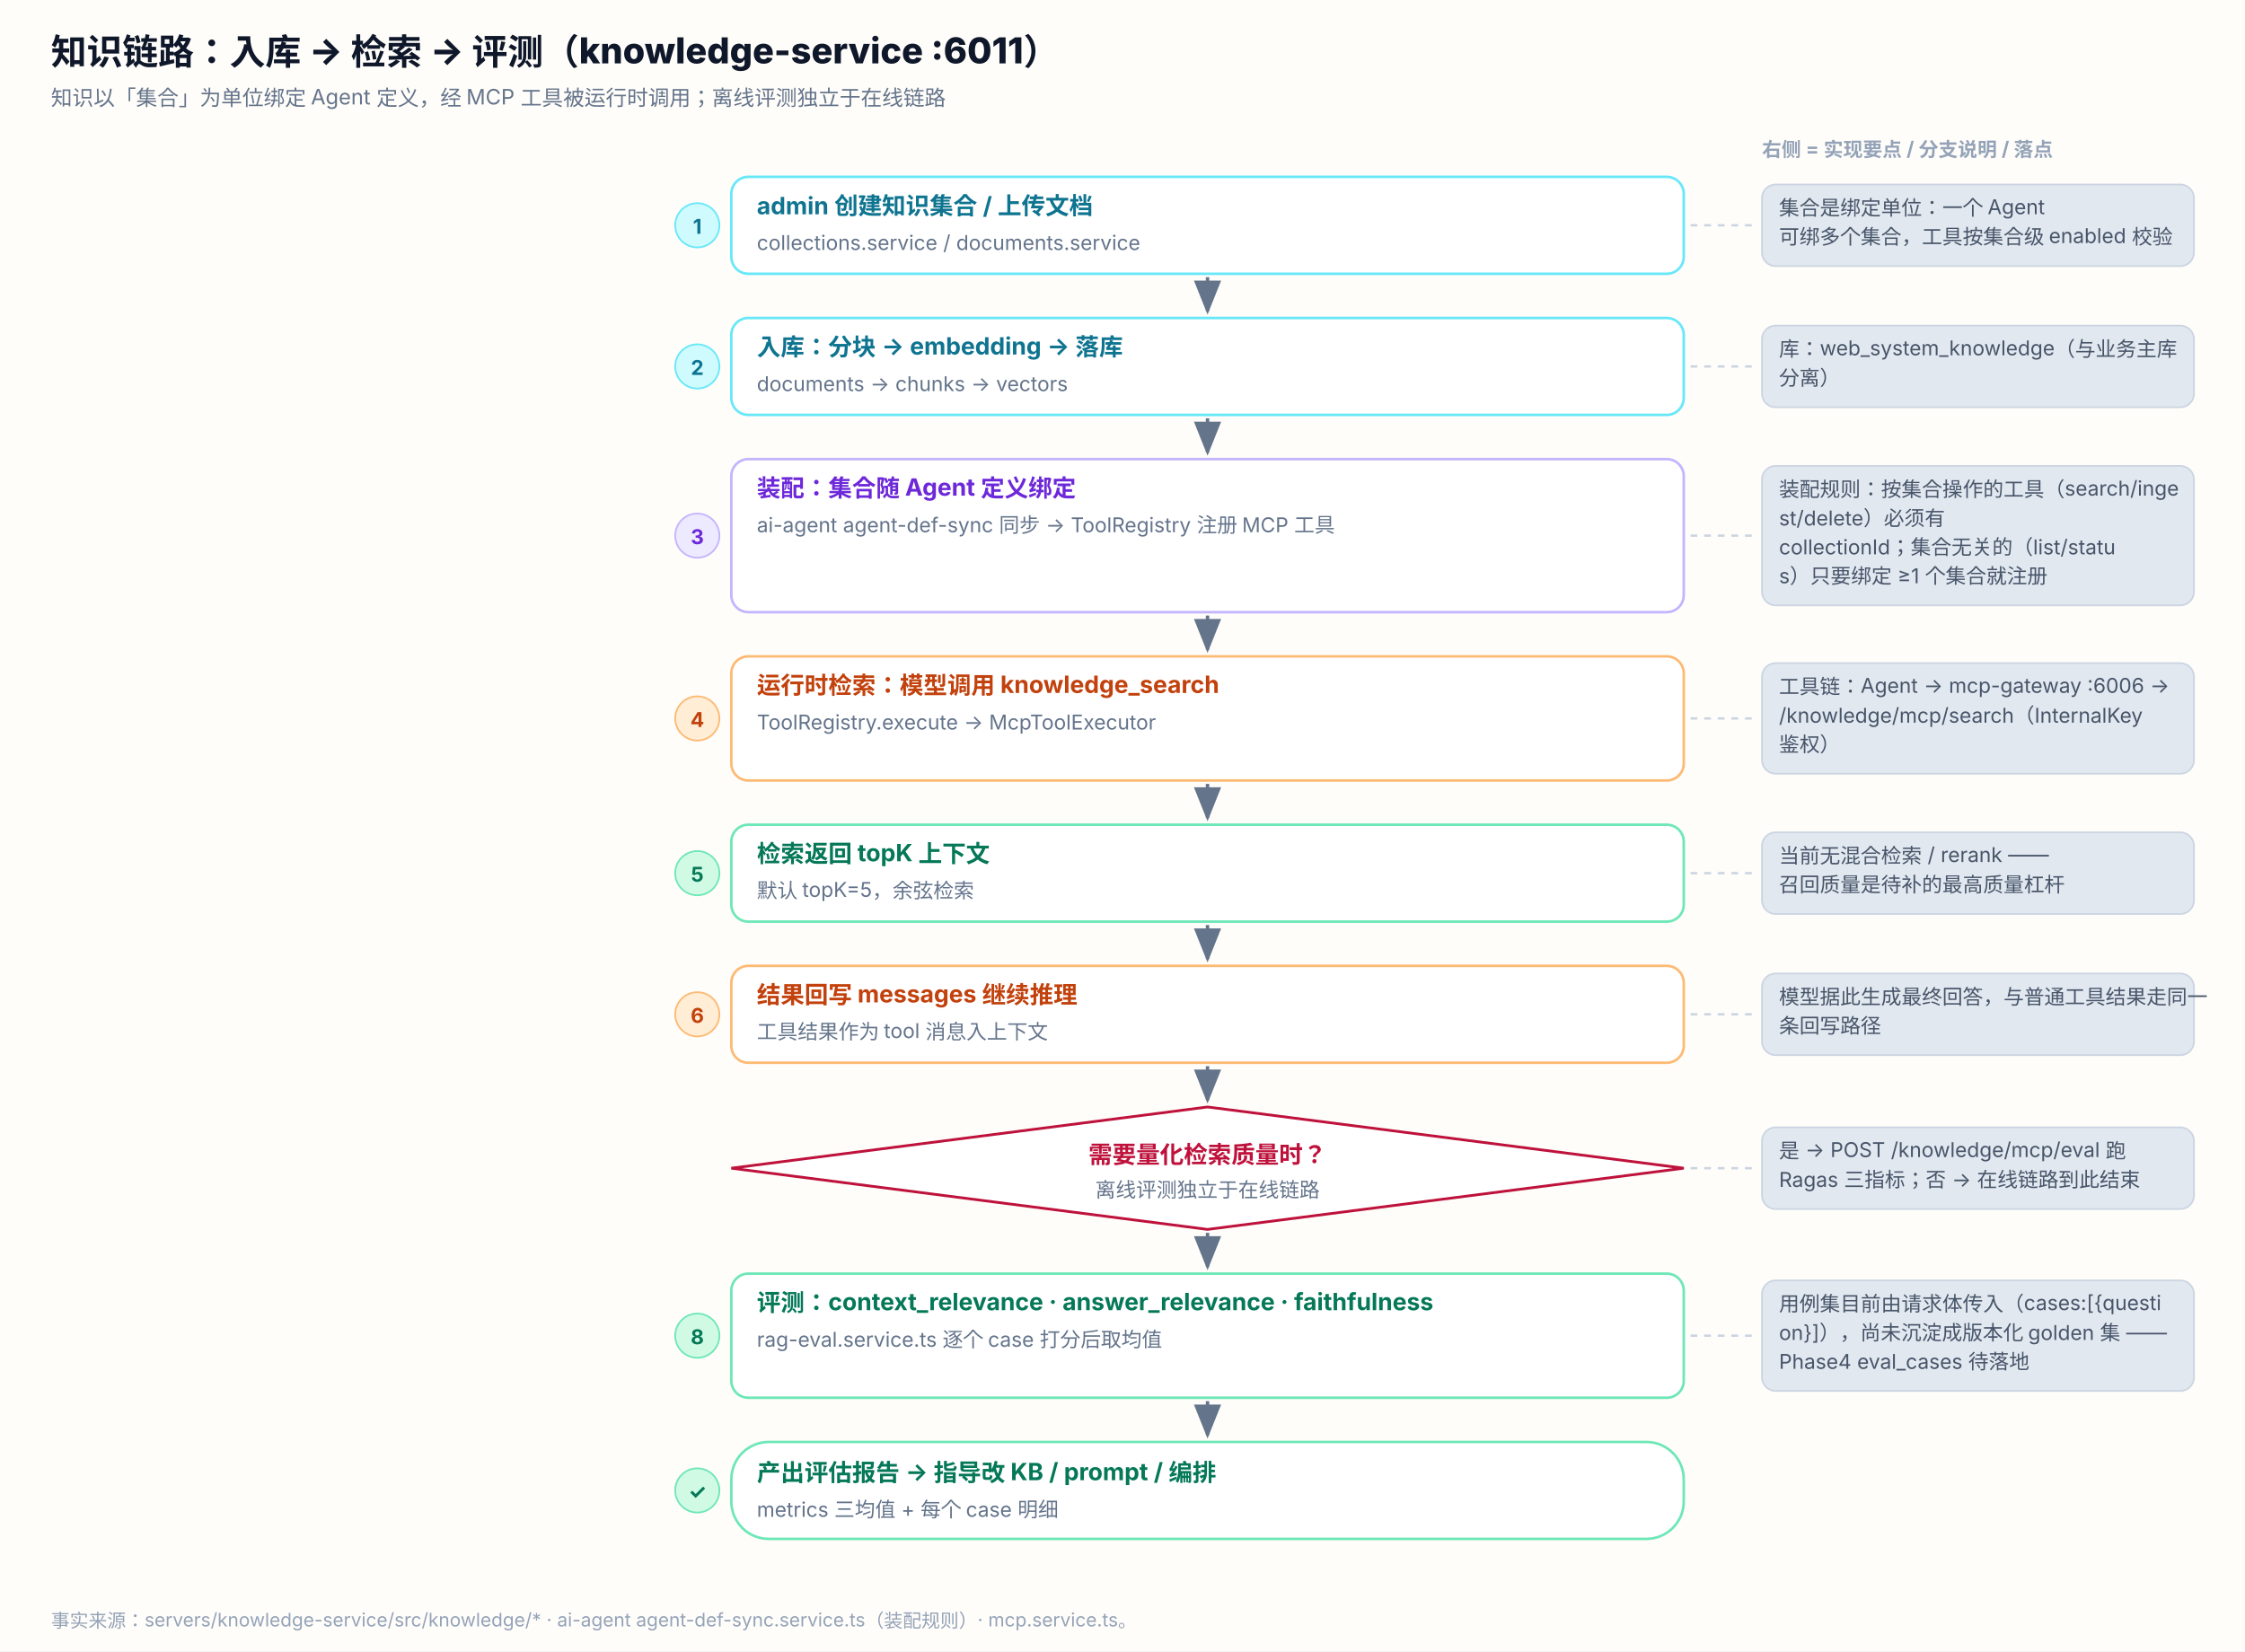
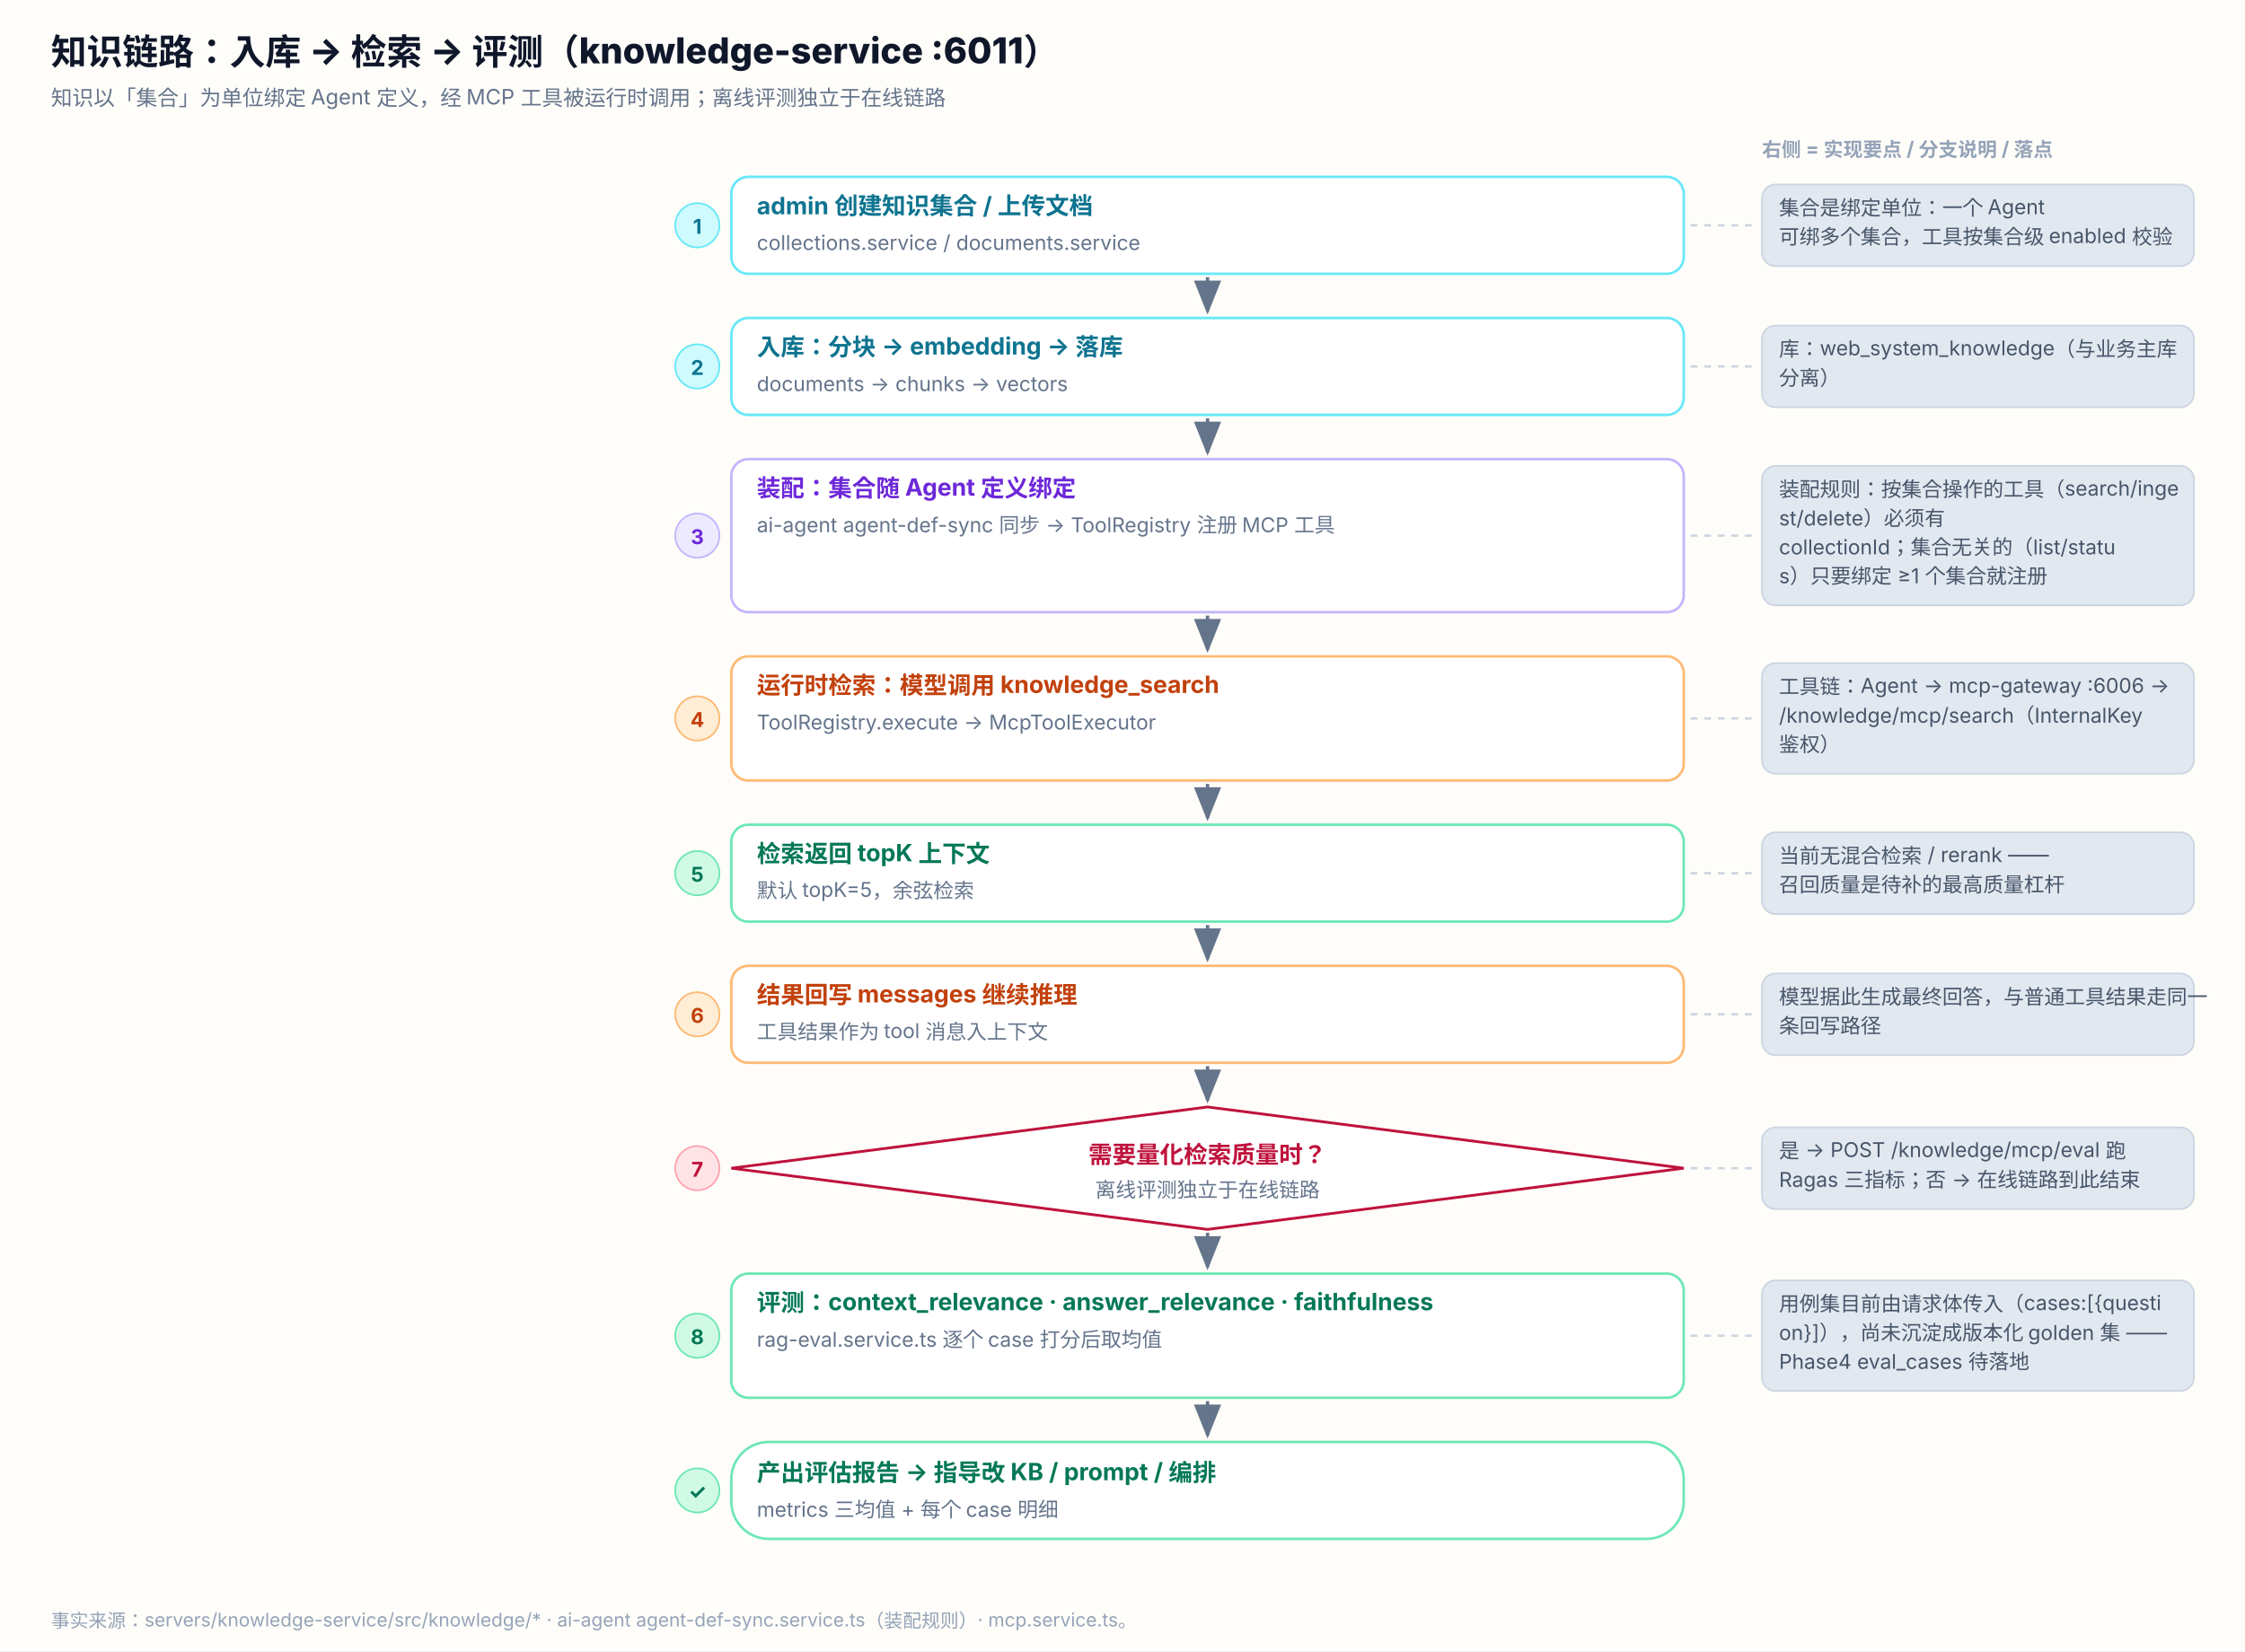
<svg xmlns="http://www.w3.org/2000/svg" viewBox="0 0 1320 971" width="1320" height="971" font-family="-apple-system, BlinkMacSystemFont, 'PingFang SC', 'Hiragino Sans GB', 'Microsoft YaHei', sans-serif">
  <defs>
    <marker id="frm-kbf" markerWidth="10" markerHeight="8" refX="9" refY="4" orient="auto">
      <path d="M0,0 L10,4 L0,8 z" fill="#64748b" />
    </marker>
  </defs>
  <rect x="0" y="0" width="1320" height="971" fill="#fffdf9" />
  <text x="30" y="38" font-family="-apple-system, BlinkMacSystemFont, 'PingFang SC', 'Hiragino Sans GB', 'Microsoft YaHei', sans-serif" font-size="21" font-weight="800" fill="#0f172a">知识链路：入库 → 检索 → 评测（knowledge-service :6011）</text>
  <text x="30" y="62" font-family="-apple-system, BlinkMacSystemFont, 'PingFang SC', 'Hiragino Sans GB', 'Microsoft YaHei', sans-serif" font-size="12.5" fill="#64748b">知识以「集合」为单位绑定 Agent 定义，经 MCP 工具被运行时调用；离线评测独立于在线链路</text>
  <text x="1036" y="92" font-family="-apple-system, BlinkMacSystemFont, 'PingFang SC', 'Hiragino Sans GB', 'Microsoft YaHei', sans-serif" font-size="11.5" font-weight="700" fill="#94a3b8">右侧 = 实现要点 / 分支说明 / 落点</text>
  <rect x="430" y="104" width="560" height="57" rx="10" fill="#fff" stroke="#67e8f9" stroke-width="1.5" />
  <text x="445" y="126" font-family="-apple-system, BlinkMacSystemFont, 'PingFang SC', 'Hiragino Sans GB', 'Microsoft YaHei', sans-serif" font-size="14" font-weight="700" fill="#0e7490">admin 创建知识集合 / 上传文档</text>
  <text x="445" y="147" font-family="-apple-system, BlinkMacSystemFont, 'PingFang SC', 'Hiragino Sans GB', 'Microsoft YaHei', sans-serif" font-size="12" fill="#64748b">collections.service / documents.service</text>
  <circle cx="410" cy="132.5" r="13" fill="#cffafe" stroke="#67e8f9" />
  <text x="410" y="137.5" font-family="-apple-system, BlinkMacSystemFont, 'PingFang SC', 'Hiragino Sans GB', 'Microsoft YaHei', sans-serif" font-size="12" font-weight="700" fill="#0e7490" text-anchor="middle">1</text>
  <line x1="994" y1="132.5" x2="1030" y2="132.5" stroke="#cbd5e1" stroke-width="1.4" stroke-dasharray="4 4" />
  <rect x="1036" y="108.5" width="254" height="48" rx="8" fill="#e2e8f0" stroke="#cbd5e1" />
  <text x="1046" y="126.5" font-family="-apple-system, BlinkMacSystemFont, 'PingFang SC', 'Hiragino Sans GB', 'Microsoft YaHei', sans-serif" font-size="12" fill="#475569">集合是绑定单位：一个 Agent</text>
  <text x="1046" y="143.5" font-family="-apple-system, BlinkMacSystemFont, 'PingFang SC', 'Hiragino Sans GB', 'Microsoft YaHei', sans-serif" font-size="12" fill="#475569">可绑多个集合，工具按集合级 enabled 校验</text>
  <rect x="430" y="187" width="560" height="57" rx="10" fill="#fff" stroke="#67e8f9" stroke-width="1.5" />
  <text x="445" y="209" font-family="-apple-system, BlinkMacSystemFont, 'PingFang SC', 'Hiragino Sans GB', 'Microsoft YaHei', sans-serif" font-size="14" font-weight="700" fill="#0e7490">入库：分块 → embedding → 落库</text>
  <text x="445" y="230" font-family="-apple-system, BlinkMacSystemFont, 'PingFang SC', 'Hiragino Sans GB', 'Microsoft YaHei', sans-serif" font-size="12" fill="#64748b">documents → chunks → vectors</text>
  <circle cx="410" cy="215.5" r="13" fill="#cffafe" stroke="#67e8f9" />
  <text x="410" y="220.5" font-family="-apple-system, BlinkMacSystemFont, 'PingFang SC', 'Hiragino Sans GB', 'Microsoft YaHei', sans-serif" font-size="12" font-weight="700" fill="#0e7490" text-anchor="middle">2</text>
  <line x1="994" y1="215.5" x2="1030" y2="215.5" stroke="#cbd5e1" stroke-width="1.4" stroke-dasharray="4 4" />
  <rect x="1036" y="191.5" width="254" height="48" rx="8" fill="#e2e8f0" stroke="#cbd5e1" />
  <text x="1046" y="209.5" font-family="-apple-system, BlinkMacSystemFont, 'PingFang SC', 'Hiragino Sans GB', 'Microsoft YaHei', sans-serif" font-size="12" fill="#475569">库：web_system_knowledge（与业务主库</text>
  <text x="1046" y="226.5" font-family="-apple-system, BlinkMacSystemFont, 'PingFang SC', 'Hiragino Sans GB', 'Microsoft YaHei', sans-serif" font-size="12" fill="#475569">分离）</text>
  <rect x="430" y="270" width="560" height="90" rx="10" fill="#fff" stroke="#c4b5fd" stroke-width="1.5" />
  <text x="445" y="292" font-family="-apple-system, BlinkMacSystemFont, 'PingFang SC', 'Hiragino Sans GB', 'Microsoft YaHei', sans-serif" font-size="14" font-weight="700" fill="#6d28d9">装配：集合随 Agent 定义绑定</text>
  <text x="445" y="313" font-family="-apple-system, BlinkMacSystemFont, 'PingFang SC', 'Hiragino Sans GB', 'Microsoft YaHei', sans-serif" font-size="12" fill="#64748b">ai-agent agent-def-sync 同步 → ToolRegistry 注册 MCP 工具</text>
  <circle cx="410" cy="315" r="13" fill="#ede9fe" stroke="#c4b5fd" />
  <text x="410" y="320" font-family="-apple-system, BlinkMacSystemFont, 'PingFang SC', 'Hiragino Sans GB', 'Microsoft YaHei', sans-serif" font-size="12" font-weight="700" fill="#6d28d9" text-anchor="middle">3</text>
  <line x1="994" y1="315" x2="1030" y2="315" stroke="#cbd5e1" stroke-width="1.4" stroke-dasharray="4 4" />
  <rect x="1036" y="274" width="254" height="82" rx="8" fill="#e2e8f0" stroke="#cbd5e1" />
  <text x="1046" y="292" font-family="-apple-system, BlinkMacSystemFont, 'PingFang SC', 'Hiragino Sans GB', 'Microsoft YaHei', sans-serif" font-size="12" fill="#475569">装配规则：按集合操作的工具（search/inge</text>
  <text x="1046" y="309" font-family="-apple-system, BlinkMacSystemFont, 'PingFang SC', 'Hiragino Sans GB', 'Microsoft YaHei', sans-serif" font-size="12" fill="#475569">st/delete）必须有</text>
  <text x="1046" y="326" font-family="-apple-system, BlinkMacSystemFont, 'PingFang SC', 'Hiragino Sans GB', 'Microsoft YaHei', sans-serif" font-size="12" fill="#475569">collectionId；集合无关的（list/statu</text>
  <text x="1046" y="343" font-family="-apple-system, BlinkMacSystemFont, 'PingFang SC', 'Hiragino Sans GB', 'Microsoft YaHei', sans-serif" font-size="12" fill="#475569">s）只要绑定 ≥1 个集合就注册</text>
  <rect x="430" y="386" width="560" height="73" rx="10" fill="#fff" stroke="#fdba74" stroke-width="1.5" />
  <text x="445" y="408" font-family="-apple-system, BlinkMacSystemFont, 'PingFang SC', 'Hiragino Sans GB', 'Microsoft YaHei', sans-serif" font-size="14" font-weight="700" fill="#c2410c">运行时检索：模型调用 knowledge_search</text>
  <text x="445" y="429" font-family="-apple-system, BlinkMacSystemFont, 'PingFang SC', 'Hiragino Sans GB', 'Microsoft YaHei', sans-serif" font-size="12" fill="#64748b">ToolRegistry.execute → McpToolExecutor</text>
  <circle cx="410" cy="422.5" r="13" fill="#ffedd5" stroke="#fdba74" />
  <text x="410" y="427.5" font-family="-apple-system, BlinkMacSystemFont, 'PingFang SC', 'Hiragino Sans GB', 'Microsoft YaHei', sans-serif" font-size="12" font-weight="700" fill="#c2410c" text-anchor="middle">4</text>
  <line x1="994" y1="422.5" x2="1030" y2="422.5" stroke="#cbd5e1" stroke-width="1.4" stroke-dasharray="4 4" />
  <rect x="1036" y="390" width="254" height="65" rx="8" fill="#e2e8f0" stroke="#cbd5e1" />
  <text x="1046" y="408" font-family="-apple-system, BlinkMacSystemFont, 'PingFang SC', 'Hiragino Sans GB', 'Microsoft YaHei', sans-serif" font-size="12" fill="#475569">工具链：Agent → mcp-gateway :6006 →</text>
  <text x="1046" y="425" font-family="-apple-system, BlinkMacSystemFont, 'PingFang SC', 'Hiragino Sans GB', 'Microsoft YaHei', sans-serif" font-size="12" fill="#475569">/knowledge/mcp/search（InternalKey</text>
  <text x="1046" y="442" font-family="-apple-system, BlinkMacSystemFont, 'PingFang SC', 'Hiragino Sans GB', 'Microsoft YaHei', sans-serif" font-size="12" fill="#475569">鉴权）</text>
  <rect x="430" y="485" width="560" height="57" rx="10" fill="#fff" stroke="#6ee7b7" stroke-width="1.5" />
  <text x="445" y="507" font-family="-apple-system, BlinkMacSystemFont, 'PingFang SC', 'Hiragino Sans GB', 'Microsoft YaHei', sans-serif" font-size="14" font-weight="700" fill="#047857">检索返回 topK 上下文</text>
  <text x="445" y="528" font-family="-apple-system, BlinkMacSystemFont, 'PingFang SC', 'Hiragino Sans GB', 'Microsoft YaHei', sans-serif" font-size="12" fill="#64748b">默认 topK=5，余弦检索</text>
  <circle cx="410" cy="513.5" r="13" fill="#d1fae5" stroke="#6ee7b7" />
  <text x="410" y="518.5" font-family="-apple-system, BlinkMacSystemFont, 'PingFang SC', 'Hiragino Sans GB', 'Microsoft YaHei', sans-serif" font-size="12" font-weight="700" fill="#047857" text-anchor="middle">5</text>
  <line x1="994" y1="513.5" x2="1030" y2="513.5" stroke="#cbd5e1" stroke-width="1.4" stroke-dasharray="4 4" />
  <rect x="1036" y="489.5" width="254" height="48" rx="8" fill="#e2e8f0" stroke="#cbd5e1" />
  <text x="1046" y="507.5" font-family="-apple-system, BlinkMacSystemFont, 'PingFang SC', 'Hiragino Sans GB', 'Microsoft YaHei', sans-serif" font-size="12" fill="#475569">当前无混合检索 / rerank ——</text>
  <text x="1046" y="524.5" font-family="-apple-system, BlinkMacSystemFont, 'PingFang SC', 'Hiragino Sans GB', 'Microsoft YaHei', sans-serif" font-size="12" fill="#475569">召回质量是待补的最高质量杠杆</text>
  <rect x="430" y="568" width="560" height="57" rx="10" fill="#fff" stroke="#fdba74" stroke-width="1.5" />
  <text x="445" y="590" font-family="-apple-system, BlinkMacSystemFont, 'PingFang SC', 'Hiragino Sans GB', 'Microsoft YaHei', sans-serif" font-size="14" font-weight="700" fill="#c2410c">结果回写 messages 继续推理</text>
  <text x="445" y="611" font-family="-apple-system, BlinkMacSystemFont, 'PingFang SC', 'Hiragino Sans GB', 'Microsoft YaHei', sans-serif" font-size="12" fill="#64748b">工具结果作为 tool 消息入上下文</text>
  <circle cx="410" cy="596.5" r="13" fill="#ffedd5" stroke="#fdba74" />
  <text x="410" y="601.5" font-family="-apple-system, BlinkMacSystemFont, 'PingFang SC', 'Hiragino Sans GB', 'Microsoft YaHei', sans-serif" font-size="12" font-weight="700" fill="#c2410c" text-anchor="middle">6</text>
  <line x1="994" y1="596.5" x2="1030" y2="596.5" stroke="#cbd5e1" stroke-width="1.4" stroke-dasharray="4 4" />
  <rect x="1036" y="572.5" width="254" height="48" rx="8" fill="#e2e8f0" stroke="#cbd5e1" />
  <text x="1046" y="590.5" font-family="-apple-system, BlinkMacSystemFont, 'PingFang SC', 'Hiragino Sans GB', 'Microsoft YaHei', sans-serif" font-size="12" fill="#475569">模型据此生成最终回答，与普通工具结果走同一</text>
  <text x="1046" y="607.5" font-family="-apple-system, BlinkMacSystemFont, 'PingFang SC', 'Hiragino Sans GB', 'Microsoft YaHei', sans-serif" font-size="12" fill="#475569">条回写路径</text>
  <polygon points="430,687 710,651 990,687 710,723" fill="#fff" stroke="#be123c" stroke-width="1.6" />
  <text x="710" y="684" font-family="-apple-system, BlinkMacSystemFont, 'PingFang SC', 'Hiragino Sans GB', 'Microsoft YaHei', sans-serif" font-size="14" font-weight="700" fill="#be123c" text-anchor="middle">需要量化检索质量时？</text>
  <text x="710" y="704" font-family="-apple-system, BlinkMacSystemFont, 'PingFang SC', 'Hiragino Sans GB', 'Microsoft YaHei', sans-serif" font-size="12" fill="#64748b" text-anchor="middle">离线评测独立于在线链路</text>
+   <circle cx="410" cy="687" r="13" fill="#ffe4e6" stroke="#fda4af" />
+   <text x="410" y="692" font-family="-apple-system, BlinkMacSystemFont, 'PingFang SC', 'Hiragino Sans GB', 'Microsoft YaHei', sans-serif" font-size="12" font-weight="700" fill="#be123c" text-anchor="middle">7</text>
  <line x1="994" y1="687" x2="1030" y2="687" stroke="#cbd5e1" stroke-width="1.4" stroke-dasharray="4 4" />
  <rect x="1036" y="663" width="254" height="48" rx="8" fill="#e2e8f0" stroke="#cbd5e1" />
  <text x="1046" y="681" font-family="-apple-system, BlinkMacSystemFont, 'PingFang SC', 'Hiragino Sans GB', 'Microsoft YaHei', sans-serif" font-size="12" fill="#475569">是 → POST /knowledge/mcp/eval 跑</text>
  <text x="1046" y="698" font-family="-apple-system, BlinkMacSystemFont, 'PingFang SC', 'Hiragino Sans GB', 'Microsoft YaHei', sans-serif" font-size="12" fill="#475569">Ragas 三指标；否 → 在线链路到此结束</text>
  <rect x="430" y="749" width="560" height="73" rx="10" fill="#fff" stroke="#6ee7b7" stroke-width="1.5" />
  <text x="445" y="771" font-family="-apple-system, BlinkMacSystemFont, 'PingFang SC', 'Hiragino Sans GB', 'Microsoft YaHei', sans-serif" font-size="14" font-weight="700" fill="#047857">评测：context_relevance · answer_relevance · faithfulness</text>
  <text x="445" y="792" font-family="-apple-system, BlinkMacSystemFont, 'PingFang SC', 'Hiragino Sans GB', 'Microsoft YaHei', sans-serif" font-size="12" fill="#64748b">rag-eval.service.ts 逐个 case 打分后取均值</text>
  <circle cx="410" cy="785.5" r="13" fill="#d1fae5" stroke="#6ee7b7" />
  <text x="410" y="790.5" font-family="-apple-system, BlinkMacSystemFont, 'PingFang SC', 'Hiragino Sans GB', 'Microsoft YaHei', sans-serif" font-size="12" font-weight="700" fill="#047857" text-anchor="middle">8</text>
  <line x1="994" y1="785.5" x2="1030" y2="785.5" stroke="#cbd5e1" stroke-width="1.4" stroke-dasharray="4 4" />
  <rect x="1036" y="753" width="254" height="65" rx="8" fill="#e2e8f0" stroke="#cbd5e1" />
  <text x="1046" y="771" font-family="-apple-system, BlinkMacSystemFont, 'PingFang SC', 'Hiragino Sans GB', 'Microsoft YaHei', sans-serif" font-size="12" fill="#475569">用例集目前由请求体传入（cases:[{questi</text>
  <text x="1046" y="788" font-family="-apple-system, BlinkMacSystemFont, 'PingFang SC', 'Hiragino Sans GB', 'Microsoft YaHei', sans-serif" font-size="12" fill="#475569">on}]），尚未沉淀成版本化 golden 集 ——</text>
  <text x="1046" y="805" font-family="-apple-system, BlinkMacSystemFont, 'PingFang SC', 'Hiragino Sans GB', 'Microsoft YaHei', sans-serif" font-size="12" fill="#475569">Phase4 eval_cases 待落地</text>
  <rect x="430" y="848" width="560" height="57" rx="22" fill="#fff" stroke="#6ee7b7" stroke-width="1.5" />
  <text x="445" y="871" font-family="-apple-system, BlinkMacSystemFont, 'PingFang SC', 'Hiragino Sans GB', 'Microsoft YaHei', sans-serif" font-size="14" font-weight="700" fill="#047857">产出评估报告 → 指导改 KB / prompt / 编排</text>
  <text x="445" y="892" font-family="-apple-system, BlinkMacSystemFont, 'PingFang SC', 'Hiragino Sans GB', 'Microsoft YaHei', sans-serif" font-size="12" fill="#64748b">metrics 三均值 + 每个 case 明细</text>
  <circle cx="410" cy="876.5" r="13" fill="#d1fae5" stroke="#6ee7b7" />
  <text x="410" y="881.5" font-family="-apple-system, BlinkMacSystemFont, 'PingFang SC', 'Hiragino Sans GB', 'Microsoft YaHei', sans-serif" font-size="12" font-weight="700" fill="#047857" text-anchor="middle">✓</text>
  <line x1="710" y1="163" x2="710" y2="183" stroke="#64748b" stroke-width="2" marker-end="url(#frm-kbf)" />
  <line x1="710" y1="246" x2="710" y2="266" stroke="#64748b" stroke-width="2" marker-end="url(#frm-kbf)" />
  <line x1="710" y1="362" x2="710" y2="382" stroke="#64748b" stroke-width="2" marker-end="url(#frm-kbf)" />
  <line x1="710" y1="461" x2="710" y2="481" stroke="#64748b" stroke-width="2" marker-end="url(#frm-kbf)" />
  <line x1="710" y1="544" x2="710" y2="564" stroke="#64748b" stroke-width="2" marker-end="url(#frm-kbf)" />
  <line x1="710" y1="627" x2="710" y2="647" stroke="#64748b" stroke-width="2" marker-end="url(#frm-kbf)" />
  <line x1="710" y1="725" x2="710" y2="745" stroke="#64748b" stroke-width="2" marker-end="url(#frm-kbf)" />
  <line x1="710" y1="824" x2="710" y2="844" stroke="#64748b" stroke-width="2" marker-end="url(#frm-kbf)" />
  <text x="30" y="957" font-family="-apple-system, BlinkMacSystemFont, 'PingFang SC', 'Hiragino Sans GB', 'Microsoft YaHei', sans-serif" font-size="11" fill="#94a3b8">事实来源：servers/knowledge-service/src/knowledge/* · ai-agent agent-def-sync.service.ts（装配规则）· mcp.service.ts。</text>
</svg>
